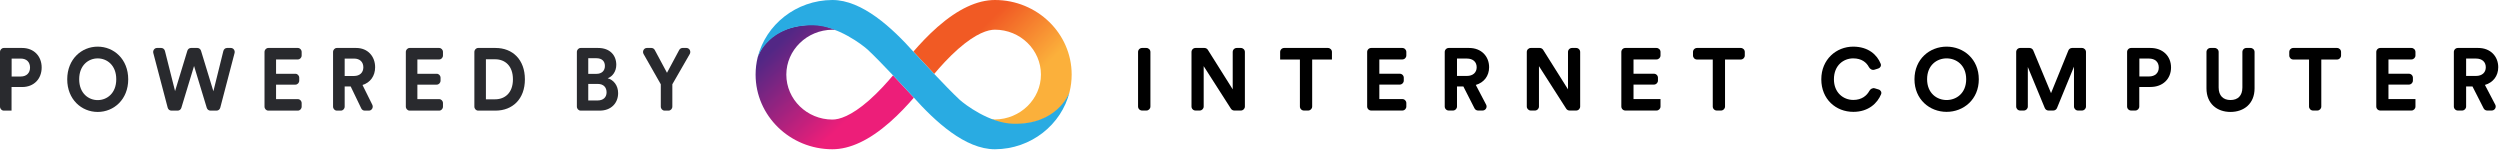
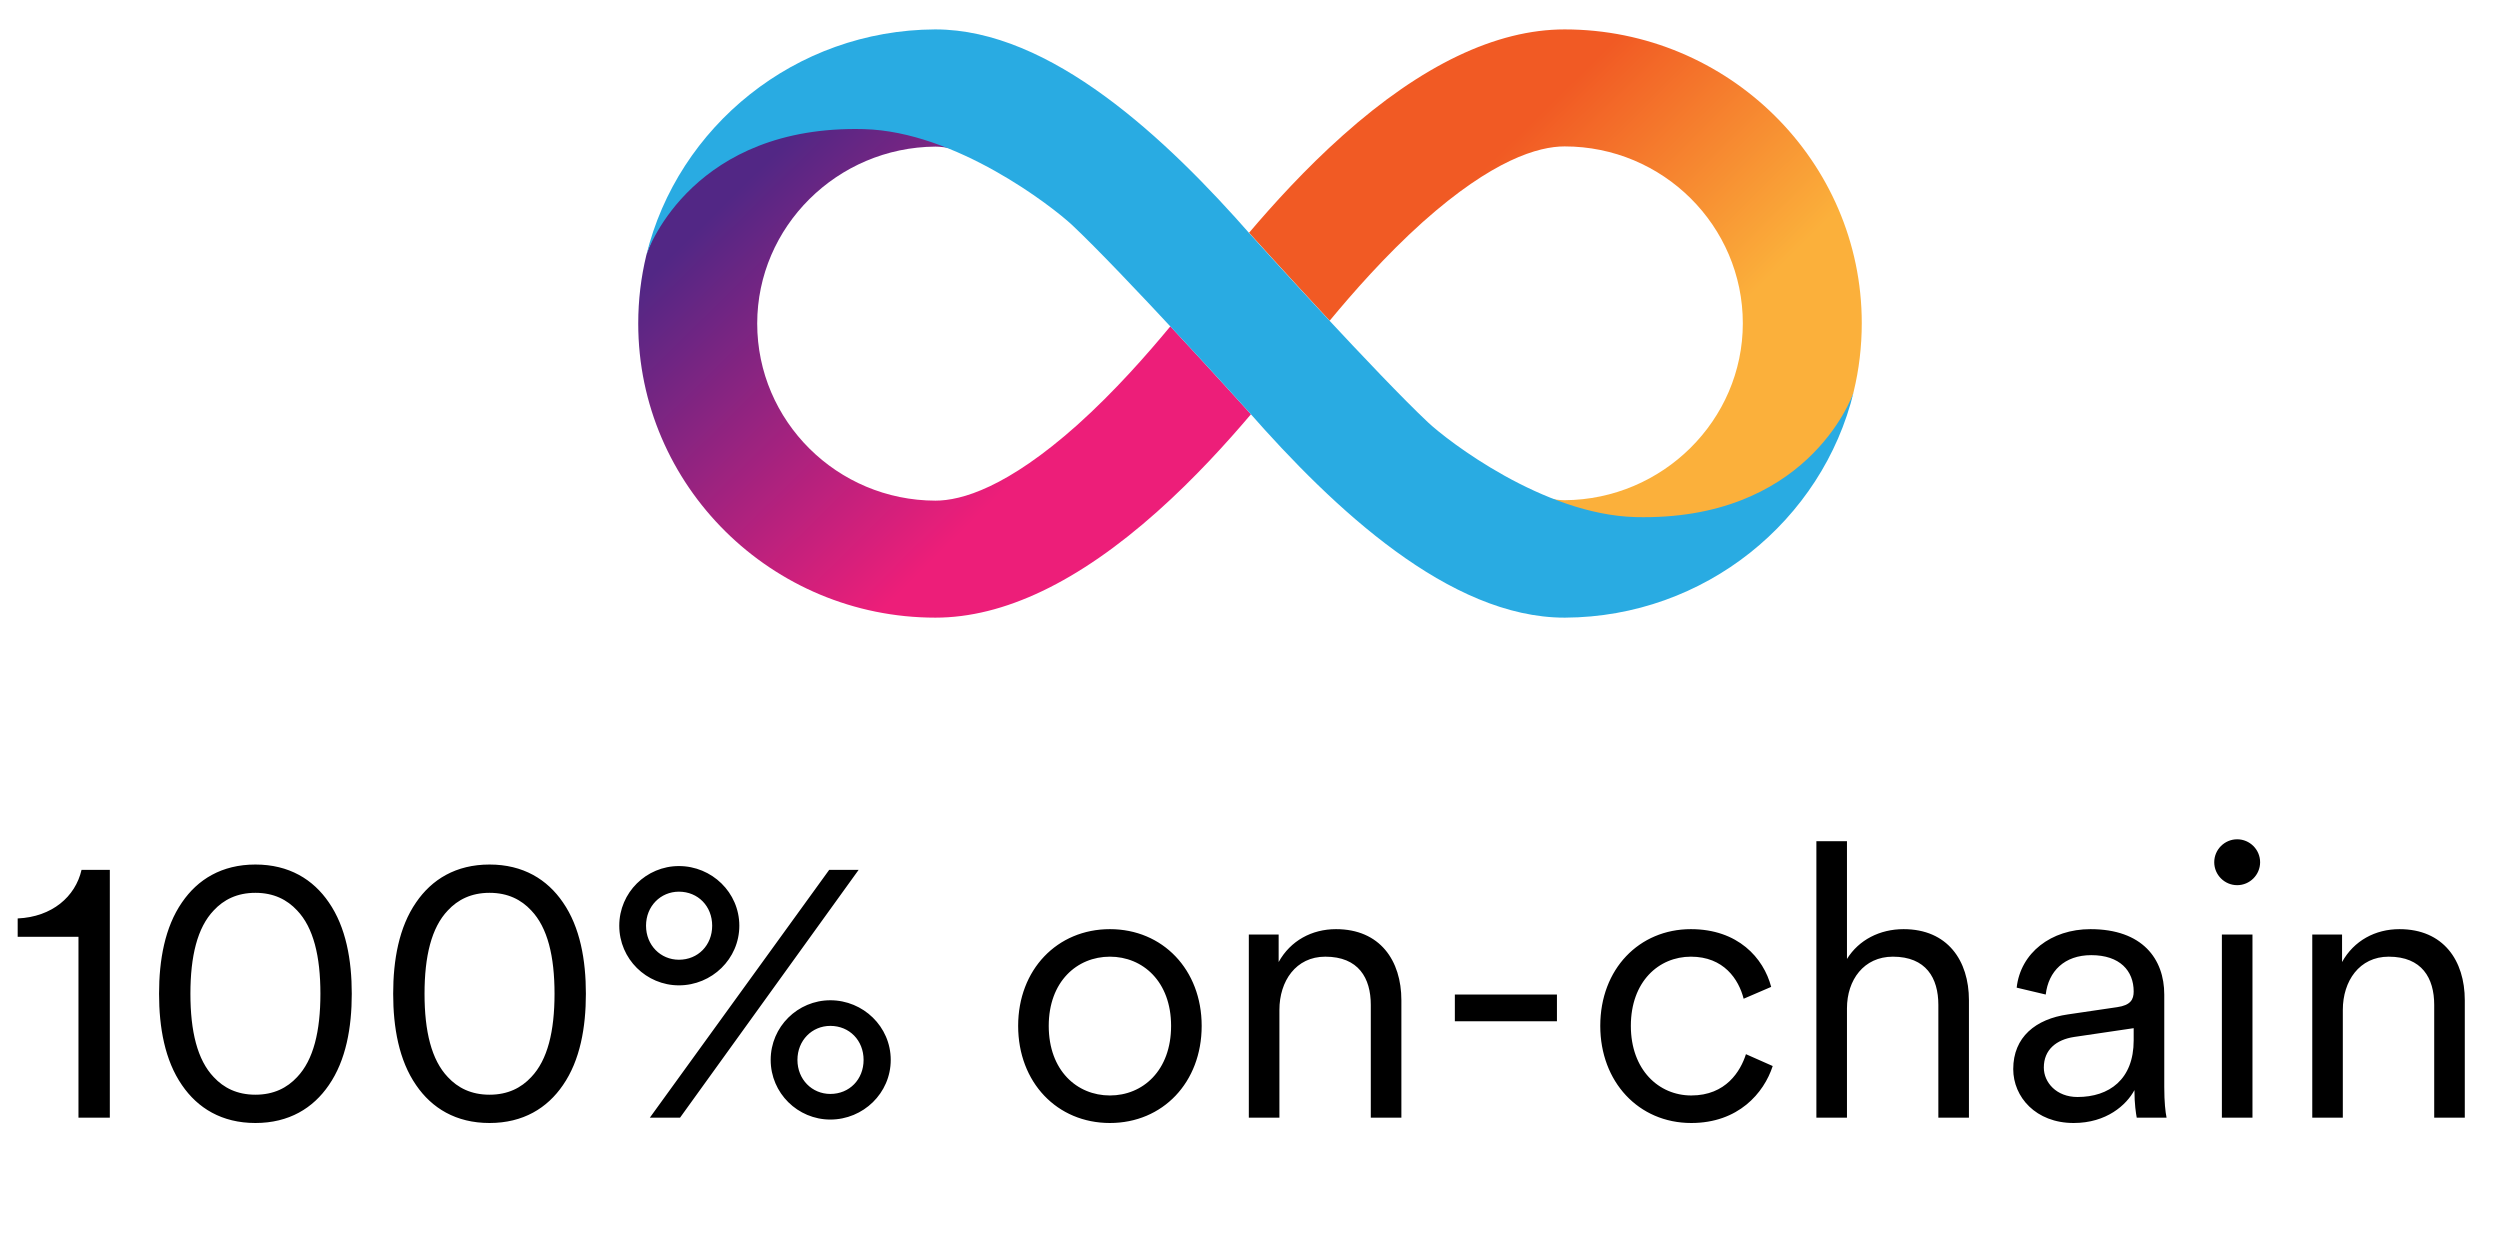
- <svg xmlns="http://www.w3.org/2000/svg" width="268" height="16" viewBox="0 0 268 16" fill="none">
-   <path d="M106.653 0C104.759 0 102.695 0.971 100.512 2.882C99.477 3.788 98.583 4.759 97.912 5.535C97.912 5.535 97.912 5.535 97.918 5.541V5.535C97.918 5.535 98.977 6.688 100.147 7.924C100.777 7.176 101.683 6.159 102.724 5.241C104.665 3.541 105.93 3.182 106.653 3.182C109.377 3.182 111.589 5.341 111.589 7.994C111.589 10.629 109.371 12.788 106.653 12.806C106.53 12.806 106.371 12.788 106.171 12.747C106.965 13.088 107.818 13.335 108.63 13.335C113.618 13.335 114.595 10.082 114.659 9.847C114.806 9.253 114.883 8.629 114.883 7.988C114.883 3.588 111.189 0 106.653 0Z" fill="url(#paint0_linear_1724_243)" />
-   <path d="M89.229 16C91.124 16 93.188 15.029 95.371 13.117C96.406 12.212 97.3 11.241 97.971 10.465C97.971 10.465 97.971 10.465 97.965 10.459V10.465C97.965 10.465 96.906 9.312 95.735 8.076C95.106 8.823 94.2 9.841 93.159 10.759C91.218 12.459 89.953 12.818 89.229 12.818C86.506 12.812 84.294 10.653 84.294 8C84.294 5.365 86.512 3.206 89.229 3.188C89.353 3.188 89.512 3.206 89.712 3.247C88.918 2.906 88.065 2.659 87.253 2.659C82.265 2.659 81.294 5.912 81.224 6.141C81.076 6.741 81 7.359 81 8C81 12.412 84.694 16 89.229 16Z" fill="url(#paint1_linear_1724_243)" />
-   <path d="M108.618 13.265C106.065 13.2 103.412 11.188 102.871 10.688C101.471 9.394 98.241 5.894 97.988 5.618C95.624 2.965 92.418 0 89.229 0H89.224H89.218C85.347 0.018 82.094 2.641 81.224 6.141C81.288 5.912 82.565 2.594 87.247 2.712C89.8 2.776 92.465 4.818 93.012 5.318C94.412 6.612 97.641 10.112 97.894 10.388C100.259 13.035 103.465 16 106.653 16H106.659H106.665C110.535 15.982 113.794 13.359 114.659 9.859C114.588 10.088 113.306 13.377 108.618 13.265Z" fill="#29ABE2" />
-   <path d="M122.894 11.849C123.132 11.849 123.324 11.656 123.324 11.419V5.572C123.324 5.334 123.132 5.142 122.894 5.142H122.43C122.193 5.142 122 5.334 122 5.572V11.419C122 11.656 122.193 11.849 122.43 11.849H122.894Z" fill="black" />
-   <path d="M133.022 11.849C133.26 11.849 133.452 11.656 133.452 11.419V5.572C133.452 5.334 133.26 5.142 133.022 5.142H132.577C132.339 5.142 132.147 5.334 132.147 5.572V9.578L129.483 5.343C129.404 5.218 129.267 5.142 129.119 5.142H128.159C127.922 5.142 127.729 5.334 127.729 5.572V11.419C127.729 11.656 127.922 11.849 128.159 11.849H128.605C128.842 11.849 129.035 11.656 129.035 11.419V7.091L131.954 11.65C132.033 11.774 132.169 11.849 132.316 11.849H133.022Z" fill="black" />
-   <path d="M142.784 6.381V5.572C142.784 5.334 142.591 5.142 142.354 5.142H137.661C137.424 5.142 137.231 5.334 137.231 5.572V6.381H139.35V11.419C139.35 11.656 139.543 11.849 139.78 11.849H140.235C140.472 11.849 140.665 11.656 140.665 11.419V6.381H142.784Z" fill="black" />
-   <path d="M150.33 11.849C150.567 11.849 150.759 11.656 150.759 11.419V11.049C150.759 10.811 150.567 10.619 150.33 10.619H147.865V9.068H150.055C150.293 9.068 150.485 8.875 150.485 8.638V8.334C150.485 8.097 150.293 7.904 150.055 7.904H147.865V6.372H150.33C150.567 6.372 150.759 6.179 150.759 5.942V5.572C150.759 5.334 150.567 5.142 150.33 5.142H146.989C146.752 5.142 146.559 5.334 146.559 5.572V11.419C146.559 11.656 146.752 11.849 146.989 11.849H150.33Z" fill="black" />
-   <path d="M158.067 11.614C158.14 11.758 158.288 11.849 158.45 11.849H158.932C159.255 11.849 159.463 11.505 159.313 11.219L158.205 9.105C159.085 8.85 159.633 8.141 159.633 7.204C159.633 6.041 158.801 5.142 157.496 5.142H155.305C155.068 5.142 154.875 5.334 154.875 5.572V11.419C154.875 11.656 155.068 11.849 155.305 11.849H155.76C155.998 11.849 156.19 11.656 156.19 11.419V9.266H156.871L158.067 11.614ZM156.19 8.141V6.277H157.25C157.912 6.277 158.3 6.646 158.3 7.214C158.3 7.762 157.912 8.141 157.25 8.141H156.19Z" fill="black" />
-   <path d="M168.965 11.849C169.202 11.849 169.394 11.656 169.394 11.419V5.572C169.394 5.334 169.202 5.142 168.965 5.142H168.519C168.282 5.142 168.089 5.334 168.089 5.572V9.578L165.425 5.343C165.346 5.218 165.209 5.142 165.061 5.142H164.101C163.864 5.142 163.672 5.334 163.672 5.572V11.419C163.672 11.656 163.864 11.849 164.101 11.849H164.547C164.784 11.849 164.977 11.656 164.977 11.419V7.091L167.896 11.65C167.975 11.774 168.112 11.849 168.258 11.849H168.965Z" fill="black" />
-   <path d="M177.577 11.849C177.815 11.849 178.007 11.656 178.007 11.419V10.619H175.113V9.068H177.303C177.54 9.068 177.733 8.875 177.733 8.638V8.334C177.733 8.097 177.54 7.904 177.303 7.904H175.113V6.372H177.577C177.815 6.372 178.007 6.179 178.007 5.942V5.572C178.007 5.334 177.815 5.142 177.577 5.142H174.237C174 5.142 173.807 5.334 173.807 5.572V11.419C173.807 11.656 174 11.849 174.237 11.849H177.577Z" fill="black" />
-   <path d="M186.612 6.381C186.849 6.381 187.042 6.189 187.042 5.951V5.572C187.042 5.334 186.849 5.142 186.612 5.142H181.919C181.682 5.142 181.489 5.334 181.489 5.572V5.951C181.489 6.189 181.682 6.381 181.919 6.381H183.608V11.419C183.608 11.656 183.801 11.849 184.038 11.849H184.493C184.73 11.849 184.923 11.656 184.923 11.419V6.381H186.612Z" fill="black" />
-   <path d="M198.678 11.991C200.329 11.991 201.274 11.03 201.654 10.099C201.74 9.887 201.609 9.659 201.39 9.593L200.978 9.468C200.748 9.399 200.51 9.534 200.395 9.744C200.12 10.248 199.582 10.713 198.678 10.713C197.6 10.713 196.597 9.928 196.597 8.5C196.597 6.977 197.656 6.258 198.659 6.258C199.566 6.258 200.083 6.69 200.342 7.185C200.457 7.404 200.703 7.548 200.939 7.473L201.35 7.344C201.566 7.276 201.695 7.051 201.611 6.84C201.232 5.884 200.296 5 198.659 5C196.862 5 195.244 6.362 195.244 8.5C195.244 10.638 196.805 11.991 198.678 11.991Z" fill="black" />
-   <path d="M206.585 8.491C206.585 6.977 207.644 6.258 208.675 6.258C209.716 6.258 210.775 6.977 210.775 8.491C210.775 10.004 209.716 10.723 208.675 10.723C207.644 10.723 206.585 10.004 206.585 8.491ZM205.232 8.5C205.232 10.657 206.859 11.991 208.675 11.991C210.501 11.991 212.128 10.657 212.128 8.5C212.128 6.334 210.501 5 208.675 5C206.859 5 205.232 6.334 205.232 8.5Z" fill="black" />
-   <path d="M223.187 11.849C223.424 11.849 223.617 11.656 223.617 11.419V5.572C223.617 5.334 223.424 5.142 223.187 5.142H222.128C221.953 5.142 221.796 5.248 221.73 5.41L219.871 9.985L217.966 5.407C217.9 5.246 217.743 5.142 217.569 5.142H216.565C216.327 5.142 216.135 5.334 216.135 5.572V11.419C216.135 11.656 216.327 11.849 216.565 11.849H216.953C217.191 11.849 217.383 11.656 217.383 11.419V7.185L219.203 11.583C219.27 11.744 219.426 11.849 219.6 11.849H220.112C220.287 11.849 220.444 11.743 220.51 11.582L222.331 7.147V11.419C222.331 11.656 222.523 11.849 222.76 11.849H223.187Z" fill="black" />
-   <path d="M229.34 8.197V6.277H230.371C231.024 6.277 231.421 6.646 231.421 7.242C231.421 7.819 231.024 8.197 230.371 8.197H229.34ZM230.532 9.323C231.856 9.323 232.736 8.453 232.736 7.232C232.736 6.022 231.856 5.142 230.532 5.142H228.455C228.218 5.142 228.025 5.334 228.025 5.572V11.419C228.025 11.656 228.218 11.849 228.455 11.849H228.901C229.138 11.849 229.331 11.656 229.331 11.419V9.323H230.532Z" fill="black" />
-   <path d="M239.107 12C240.545 12 241.689 11.12 241.689 9.474V5.572C241.689 5.334 241.497 5.142 241.259 5.142H240.814C240.576 5.142 240.384 5.334 240.384 5.572V9.38C240.384 10.259 239.901 10.723 239.107 10.723C238.331 10.723 237.839 10.259 237.839 9.38V5.572C237.839 5.334 237.647 5.142 237.409 5.142H236.964C236.726 5.142 236.534 5.334 236.534 5.572V9.474C236.534 11.12 237.678 12 239.107 12Z" fill="black" />
-   <path d="M250.532 6.381C250.769 6.381 250.962 6.189 250.962 5.951V5.572C250.962 5.334 250.769 5.142 250.532 5.142H245.839C245.601 5.142 245.409 5.334 245.409 5.572V5.951C245.409 6.189 245.601 6.381 245.839 6.381H247.528V11.419C247.528 11.656 247.72 11.849 247.958 11.849H248.413C248.65 11.849 248.843 11.656 248.843 11.419V6.381H250.532Z" fill="black" />
-   <path d="M258.507 11.849C258.745 11.849 258.937 11.656 258.937 11.419V10.619H256.043V9.068H258.233C258.47 9.068 258.663 8.875 258.663 8.638V8.334C258.663 8.097 258.47 7.904 258.233 7.904H256.043V6.372H258.507C258.745 6.372 258.937 6.179 258.937 5.942V5.572C258.937 5.334 258.745 5.142 258.507 5.142H255.167C254.93 5.142 254.737 5.334 254.737 5.572V11.419C254.737 11.656 254.93 11.849 255.167 11.849H258.507Z" fill="black" />
-   <path d="M266.244 11.614C266.318 11.758 266.466 11.849 266.627 11.849H267.11C267.433 11.849 267.641 11.505 267.491 11.219L266.383 9.105C267.263 8.85 267.811 8.141 267.811 7.204C267.811 6.041 266.979 5.142 265.673 5.142H263.483C263.246 5.142 263.053 5.334 263.053 5.572V11.419C263.053 11.656 263.246 11.849 263.483 11.849H263.938C264.175 11.849 264.368 11.656 264.368 11.419V9.266H265.049L266.244 11.614ZM264.368 8.141V6.277H265.427C266.09 6.277 266.477 6.646 266.477 7.214C266.477 7.762 266.09 8.141 265.427 8.141H264.368Z" fill="black" />
-   <path d="M1.247 8.202V6.279H2.224C2.843 6.279 3.22 6.648 3.22 7.245C3.22 7.823 2.843 8.202 2.224 8.202H1.247ZM2.377 9.329C3.633 9.329 4.467 8.457 4.467 7.235C4.467 6.023 3.633 5.142 2.377 5.142H0.408C0.183 5.142 0 5.335 0 5.573V11.427C0 11.665 0.183 11.858 0.408 11.858H1.238V9.329H2.377Z" fill="#292A2E" />
-   <path d="M8.489 8.495C8.489 6.98 9.494 6.26 10.472 6.26C11.458 6.26 12.463 6.98 12.463 8.495C12.463 10.011 11.458 10.731 10.472 10.731C9.494 10.731 8.489 10.011 8.489 8.495ZM7.207 8.505C7.207 10.664 8.749 12 10.472 12C12.203 12 13.745 10.664 13.745 8.505C13.745 6.336 12.203 5 10.472 5C8.749 5 7.207 6.336 7.207 8.505Z" fill="#292A2E" />
-   <path d="M22.875 9.783L21.549 5.441C21.495 5.263 21.338 5.142 21.161 5.142H20.473C20.295 5.142 20.139 5.263 20.084 5.441L18.767 9.765L17.682 5.462C17.634 5.273 17.473 5.142 17.288 5.142H16.828C16.558 5.142 16.363 5.414 16.435 5.688L17.976 11.543C18.025 11.729 18.185 11.858 18.369 11.858H19.053C19.23 11.858 19.387 11.737 19.441 11.559L20.803 7.074L22.165 11.559C22.22 11.737 22.377 11.858 22.554 11.858H23.22C23.403 11.858 23.564 11.729 23.613 11.542L25.145 5.687C25.217 5.413 25.022 5.142 24.752 5.142H24.338C24.153 5.142 23.991 5.274 23.944 5.464L22.875 9.783Z" fill="#292A2E" />
-   <path d="M31.93 11.858C32.156 11.858 32.338 11.665 32.338 11.427V11.057C32.338 10.819 32.156 10.627 31.93 10.627H29.594V9.073H31.67C31.896 9.073 32.078 8.88 32.078 8.643V8.339C32.078 8.101 31.896 7.908 31.67 7.908H29.594V6.373H31.93C32.156 6.373 32.338 6.181 32.338 5.943V5.573C32.338 5.335 32.156 5.142 31.93 5.142H28.764C28.538 5.142 28.356 5.335 28.356 5.573V11.427C28.356 11.665 28.538 11.858 28.764 11.858H31.93Z" fill="#292A2E" />
-   <path d="M38.728 11.623C38.798 11.767 38.938 11.858 39.092 11.858H39.549C39.856 11.858 40.053 11.514 39.91 11.227L38.86 9.111C39.694 8.855 40.214 8.145 40.214 7.207C40.214 6.042 39.425 5.142 38.187 5.142H36.11C35.885 5.142 35.703 5.335 35.703 5.573V11.427C35.703 11.665 35.885 11.858 36.11 11.858H36.542C36.767 11.858 36.949 11.665 36.949 11.427V9.272H37.595L38.728 11.623ZM36.949 8.145V6.279H37.954C38.582 6.279 38.95 6.648 38.95 7.217C38.95 7.766 38.582 8.145 37.954 8.145H36.949Z" fill="#292A2E" />
-   <path d="M47.08 11.858C47.305 11.858 47.487 11.665 47.487 11.427V11.057C47.487 10.819 47.305 10.627 47.08 10.627H44.743V9.073H46.819C47.045 9.073 47.227 8.88 47.227 8.643V8.339C47.227 8.101 47.045 7.908 46.819 7.908H44.743V6.373H47.08C47.305 6.373 47.487 6.181 47.487 5.943V5.573C47.487 5.335 47.305 5.142 47.08 5.142H43.913C43.688 5.142 43.505 5.335 43.505 5.573V11.427C43.505 11.665 43.688 11.858 43.913 11.858H47.08Z" fill="#292A2E" />
-   <path d="M52.09 10.646V6.355H53.085C54.126 6.355 54.987 7.046 54.987 8.505C54.987 9.963 54.117 10.646 53.076 10.646H52.09ZM53.121 11.858C54.933 11.858 56.269 10.627 56.269 8.505C56.269 6.383 54.942 5.142 53.13 5.142H51.259C51.034 5.142 50.852 5.335 50.852 5.573V11.427C50.852 11.665 51.034 11.858 51.259 11.858H53.121Z" fill="#292A2E" />
-   <path d="M62.249 5.142C62.024 5.142 61.841 5.335 61.841 5.573V11.427C61.841 11.665 62.024 11.858 62.249 11.858H64.299C65.492 11.858 66.263 11.072 66.263 9.982C66.263 9.149 65.761 8.552 65.142 8.391C65.671 8.202 66.066 7.643 66.066 6.951C66.066 5.909 65.366 5.142 64.128 5.142H62.249ZM63.061 7.917V6.241H63.931C64.532 6.241 64.846 6.563 64.846 7.074C64.846 7.586 64.505 7.917 63.94 7.917H63.061ZM63.061 10.769V8.997H64.083C64.702 8.997 65.025 9.367 65.025 9.897C65.025 10.437 64.666 10.769 64.065 10.769H63.061Z" fill="#292A2E" />
-   <path d="M70.837 9.035V11.427C70.837 11.665 71.019 11.858 71.244 11.858H71.667C71.892 11.858 72.075 11.665 72.075 11.427V9.035L73.94 5.796C74.105 5.509 73.91 5.142 73.592 5.142H73.164C73.017 5.142 72.882 5.226 72.809 5.361L71.501 7.804L70.191 5.361C70.119 5.226 69.984 5.142 69.837 5.142H69.342C69.025 5.142 68.829 5.507 68.993 5.794L70.837 9.035Z" fill="#292A2E" />
+ <svg xmlns="http://www.w3.org/2000/svg" width="85" height="42" viewBox="0 0 85 42" fill="none">
+   <path d="M53.197 1C50.871 1 48.336 2.213 45.657 4.603C44.386 5.735 43.288 6.949 42.464 7.919C42.464 7.919 42.464 7.919 42.472 7.926V7.919C42.472 7.919 43.772 9.36 45.209 10.904C45.982 9.971 47.094 8.698 48.372 7.551C50.755 5.426 52.308 4.978 53.197 4.978C56.54 4.978 59.256 7.676 59.256 10.993C59.256 14.287 56.533 16.985 53.197 17.007C53.045 17.007 52.85 16.985 52.604 16.934C53.579 17.36 54.627 17.669 55.623 17.669C61.748 17.669 62.947 13.603 63.026 13.309C63.206 12.566 63.3 11.787 63.3 10.985C63.3 5.485 58.765 1 53.197 1Z" fill="url(#paint0_linear_1820_51)" />
+   <path d="M31.804 21C34.13 21 36.664 19.787 39.344 17.397C40.615 16.265 41.713 15.052 42.536 14.081C42.536 14.081 42.536 14.081 42.529 14.074V14.081C42.529 14.081 41.229 12.64 39.792 11.096C39.019 12.03 37.907 13.302 36.628 14.449C34.245 16.574 32.692 17.022 31.804 17.022C28.46 17.015 25.745 14.316 25.745 11C25.745 7.706 28.467 5.008 31.804 4.985C31.956 4.985 32.151 5.008 32.396 5.059C31.421 4.633 30.374 4.324 29.377 4.324C23.253 4.324 22.061 8.39 21.975 8.677C21.794 9.427 21.7 10.199 21.7 11C21.7 16.515 26.236 21 31.804 21Z" fill="url(#paint1_linear_1820_51)" />
+   <path d="M55.608 17.581C52.474 17.5 49.217 14.985 48.552 14.36C46.833 12.743 42.868 8.368 42.558 8.022C39.654 4.706 35.718 1 31.804 1H31.797H31.79C27.037 1.022 23.044 4.301 21.975 8.676C22.054 8.39 23.621 4.243 29.37 4.39C32.505 4.471 35.776 7.022 36.448 7.647C38.167 9.265 42.132 13.64 42.442 13.985C45.346 17.294 49.282 21 53.196 21H53.203H53.211C57.963 20.978 61.964 17.698 63.026 13.323C62.939 13.61 61.364 17.721 55.608 17.581Z" fill="#29ABE2" />
+   <path d="M3.734 38V29.576H2.772C2.564 30.486 1.771 31.175 0.601 31.227V31.851H2.668V38H3.734ZM8.684 37.22C8.06 37.22 7.605 36.986 7.267 36.622C6.708 36.037 6.474 35.062 6.474 33.788C6.474 32.514 6.708 31.539 7.267 30.954C7.605 30.59 8.06 30.356 8.684 30.356C9.308 30.356 9.763 30.59 10.101 30.954C10.66 31.539 10.894 32.514 10.894 33.788C10.894 35.062 10.66 36.037 10.101 36.622C9.763 36.986 9.308 37.22 8.684 37.22ZM8.684 38.182C9.828 38.182 10.647 37.675 11.18 36.895C11.765 36.05 11.96 34.932 11.96 33.788C11.96 32.644 11.765 31.526 11.18 30.681C10.647 29.901 9.828 29.394 8.684 29.394C7.54 29.394 6.721 29.901 6.188 30.681C5.603 31.526 5.408 32.644 5.408 33.788C5.408 34.932 5.603 36.05 6.188 36.895C6.721 37.675 7.54 38.182 8.684 38.182ZM16.644 37.22C16.02 37.22 15.565 36.986 15.227 36.622C14.668 36.037 14.434 35.062 14.434 33.788C14.434 32.514 14.668 31.539 15.227 30.954C15.565 30.59 16.02 30.356 16.644 30.356C17.268 30.356 17.723 30.59 18.061 30.954C18.62 31.539 18.854 32.514 18.854 33.788C18.854 35.062 18.62 36.037 18.061 36.622C17.723 36.986 17.268 37.22 16.644 37.22ZM16.644 38.182C17.788 38.182 18.607 37.675 19.14 36.895C19.725 36.05 19.92 34.932 19.92 33.788C19.92 32.644 19.725 31.526 19.14 30.681C18.607 29.901 17.788 29.394 16.644 29.394C15.5 29.394 14.681 29.901 14.148 30.681C13.563 31.526 13.368 32.644 13.368 33.788C13.368 34.932 13.563 36.05 14.148 36.895C14.681 37.675 15.5 38.182 16.644 38.182ZM21.965 31.474C21.965 30.811 22.459 30.317 23.083 30.317C23.733 30.317 24.214 30.811 24.214 31.474C24.214 32.137 23.733 32.631 23.083 32.631C22.459 32.631 21.965 32.137 21.965 31.474ZM21.055 31.474C21.055 32.605 21.978 33.502 23.083 33.502C24.201 33.502 25.137 32.605 25.137 31.474C25.137 30.343 24.201 29.446 23.083 29.446C21.978 29.446 21.055 30.343 21.055 31.474ZM27.113 36.037C27.113 35.374 27.607 34.88 28.231 34.88C28.881 34.88 29.362 35.374 29.362 36.037C29.362 36.7 28.881 37.194 28.231 37.194C27.607 37.194 27.113 36.7 27.113 36.037ZM26.203 36.037C26.203 37.168 27.126 38.065 28.231 38.065C29.349 38.065 30.285 37.168 30.285 36.037C30.285 34.906 29.349 34.009 28.231 34.009C27.126 34.009 26.203 34.906 26.203 36.037ZM23.122 38L29.193 29.576H28.192L22.095 38H23.122ZM37.737 31.591C35.943 31.591 34.617 32.969 34.617 34.88C34.617 36.804 35.943 38.182 37.737 38.182C39.531 38.182 40.857 36.804 40.857 34.88C40.857 32.969 39.531 31.591 37.737 31.591ZM37.737 32.527C38.855 32.527 39.817 33.372 39.817 34.88C39.817 36.401 38.855 37.246 37.737 37.246C36.619 37.246 35.657 36.401 35.657 34.88C35.657 33.372 36.619 32.527 37.737 32.527ZM43.5 34.334C43.5 33.359 44.059 32.527 45.06 32.527C46.191 32.527 46.607 33.255 46.607 34.165V38H47.647V34.009C47.647 32.657 46.919 31.591 45.424 31.591C44.605 31.591 43.877 31.981 43.474 32.709V31.773H42.46V38H43.5V34.334ZM52.936 34.724V33.814H49.465V34.724H52.936ZM57.49 32.527C58.608 32.527 59.115 33.294 59.284 33.957L60.22 33.554C59.96 32.566 59.089 31.591 57.49 31.591C55.735 31.591 54.409 32.943 54.409 34.88C54.409 36.778 55.709 38.182 57.503 38.182C59.102 38.182 59.973 37.168 60.272 36.245L59.362 35.842C59.18 36.414 58.686 37.246 57.503 37.246C56.398 37.246 55.449 36.375 55.449 34.88C55.449 33.372 56.398 32.527 57.49 32.527ZM62.797 34.282C62.797 33.32 63.369 32.527 64.357 32.527C65.488 32.527 65.904 33.255 65.904 34.165V38H66.944V34.009C66.944 32.657 66.216 31.591 64.721 31.591C63.915 31.591 63.2 31.955 62.797 32.605V28.601H61.757V38H62.797V34.282ZM68.45 36.349C68.45 37.298 69.217 38.182 70.504 38.182C71.622 38.182 72.298 37.571 72.571 37.064C72.571 37.545 72.623 37.857 72.649 38H73.663C73.624 37.805 73.585 37.48 73.585 36.96V33.814C73.585 32.605 72.844 31.591 71.076 31.591C69.737 31.591 68.697 32.397 68.567 33.58L69.555 33.814C69.646 33.021 70.192 32.475 71.102 32.475C72.077 32.475 72.545 33.008 72.545 33.71C72.545 33.983 72.441 34.178 71.986 34.243L70.309 34.49C69.217 34.646 68.45 35.257 68.45 36.349ZM70.634 37.298C69.919 37.298 69.49 36.804 69.49 36.297C69.49 35.686 69.919 35.348 70.517 35.257L72.545 34.958V35.374C72.545 36.7 71.713 37.298 70.634 37.298ZM76.584 38V31.773H75.544V38H76.584ZM75.284 29.316C75.284 29.745 75.635 30.096 76.064 30.096C76.493 30.096 76.844 29.745 76.844 29.316C76.844 28.887 76.493 28.536 76.064 28.536C75.635 28.536 75.284 28.887 75.284 29.316ZM79.656 34.334C79.656 33.359 80.216 32.527 81.216 32.527C82.347 32.527 82.763 33.255 82.763 34.165V38H83.803V34.009C83.803 32.657 83.076 31.591 81.581 31.591C80.761 31.591 80.034 31.981 79.63 32.709V31.773H78.617V38H79.656V34.334Z" fill="black" />
  <defs>
-     <linearGradient id="paint0_linear_1724_243" x1="102.369" y1="1.055" x2="113.558" y2="12.641" gradientUnits="userSpaceOnUse">
+     <linearGradient id="paint0_linear_1820_51" x1="47.937" y1="2.319" x2="61.929" y2="16.551" gradientUnits="userSpaceOnUse">
      <stop offset="0.21" stop-color="#F15A24" />
      <stop offset="0.684" stop-color="#FBB03B" />
    </linearGradient>
-     <linearGradient id="paint1_linear_1724_243" x1="93.513" y1="14.945" x2="82.324" y2="3.358" gradientUnits="userSpaceOnUse">
+     <linearGradient id="paint1_linear_1820_51" x1="37.064" y1="19.681" x2="23.071" y2="5.449" gradientUnits="userSpaceOnUse">
      <stop offset="0.21" stop-color="#ED1E79" />
      <stop offset="0.893" stop-color="#522785" />
    </linearGradient>
  </defs>
</svg>
